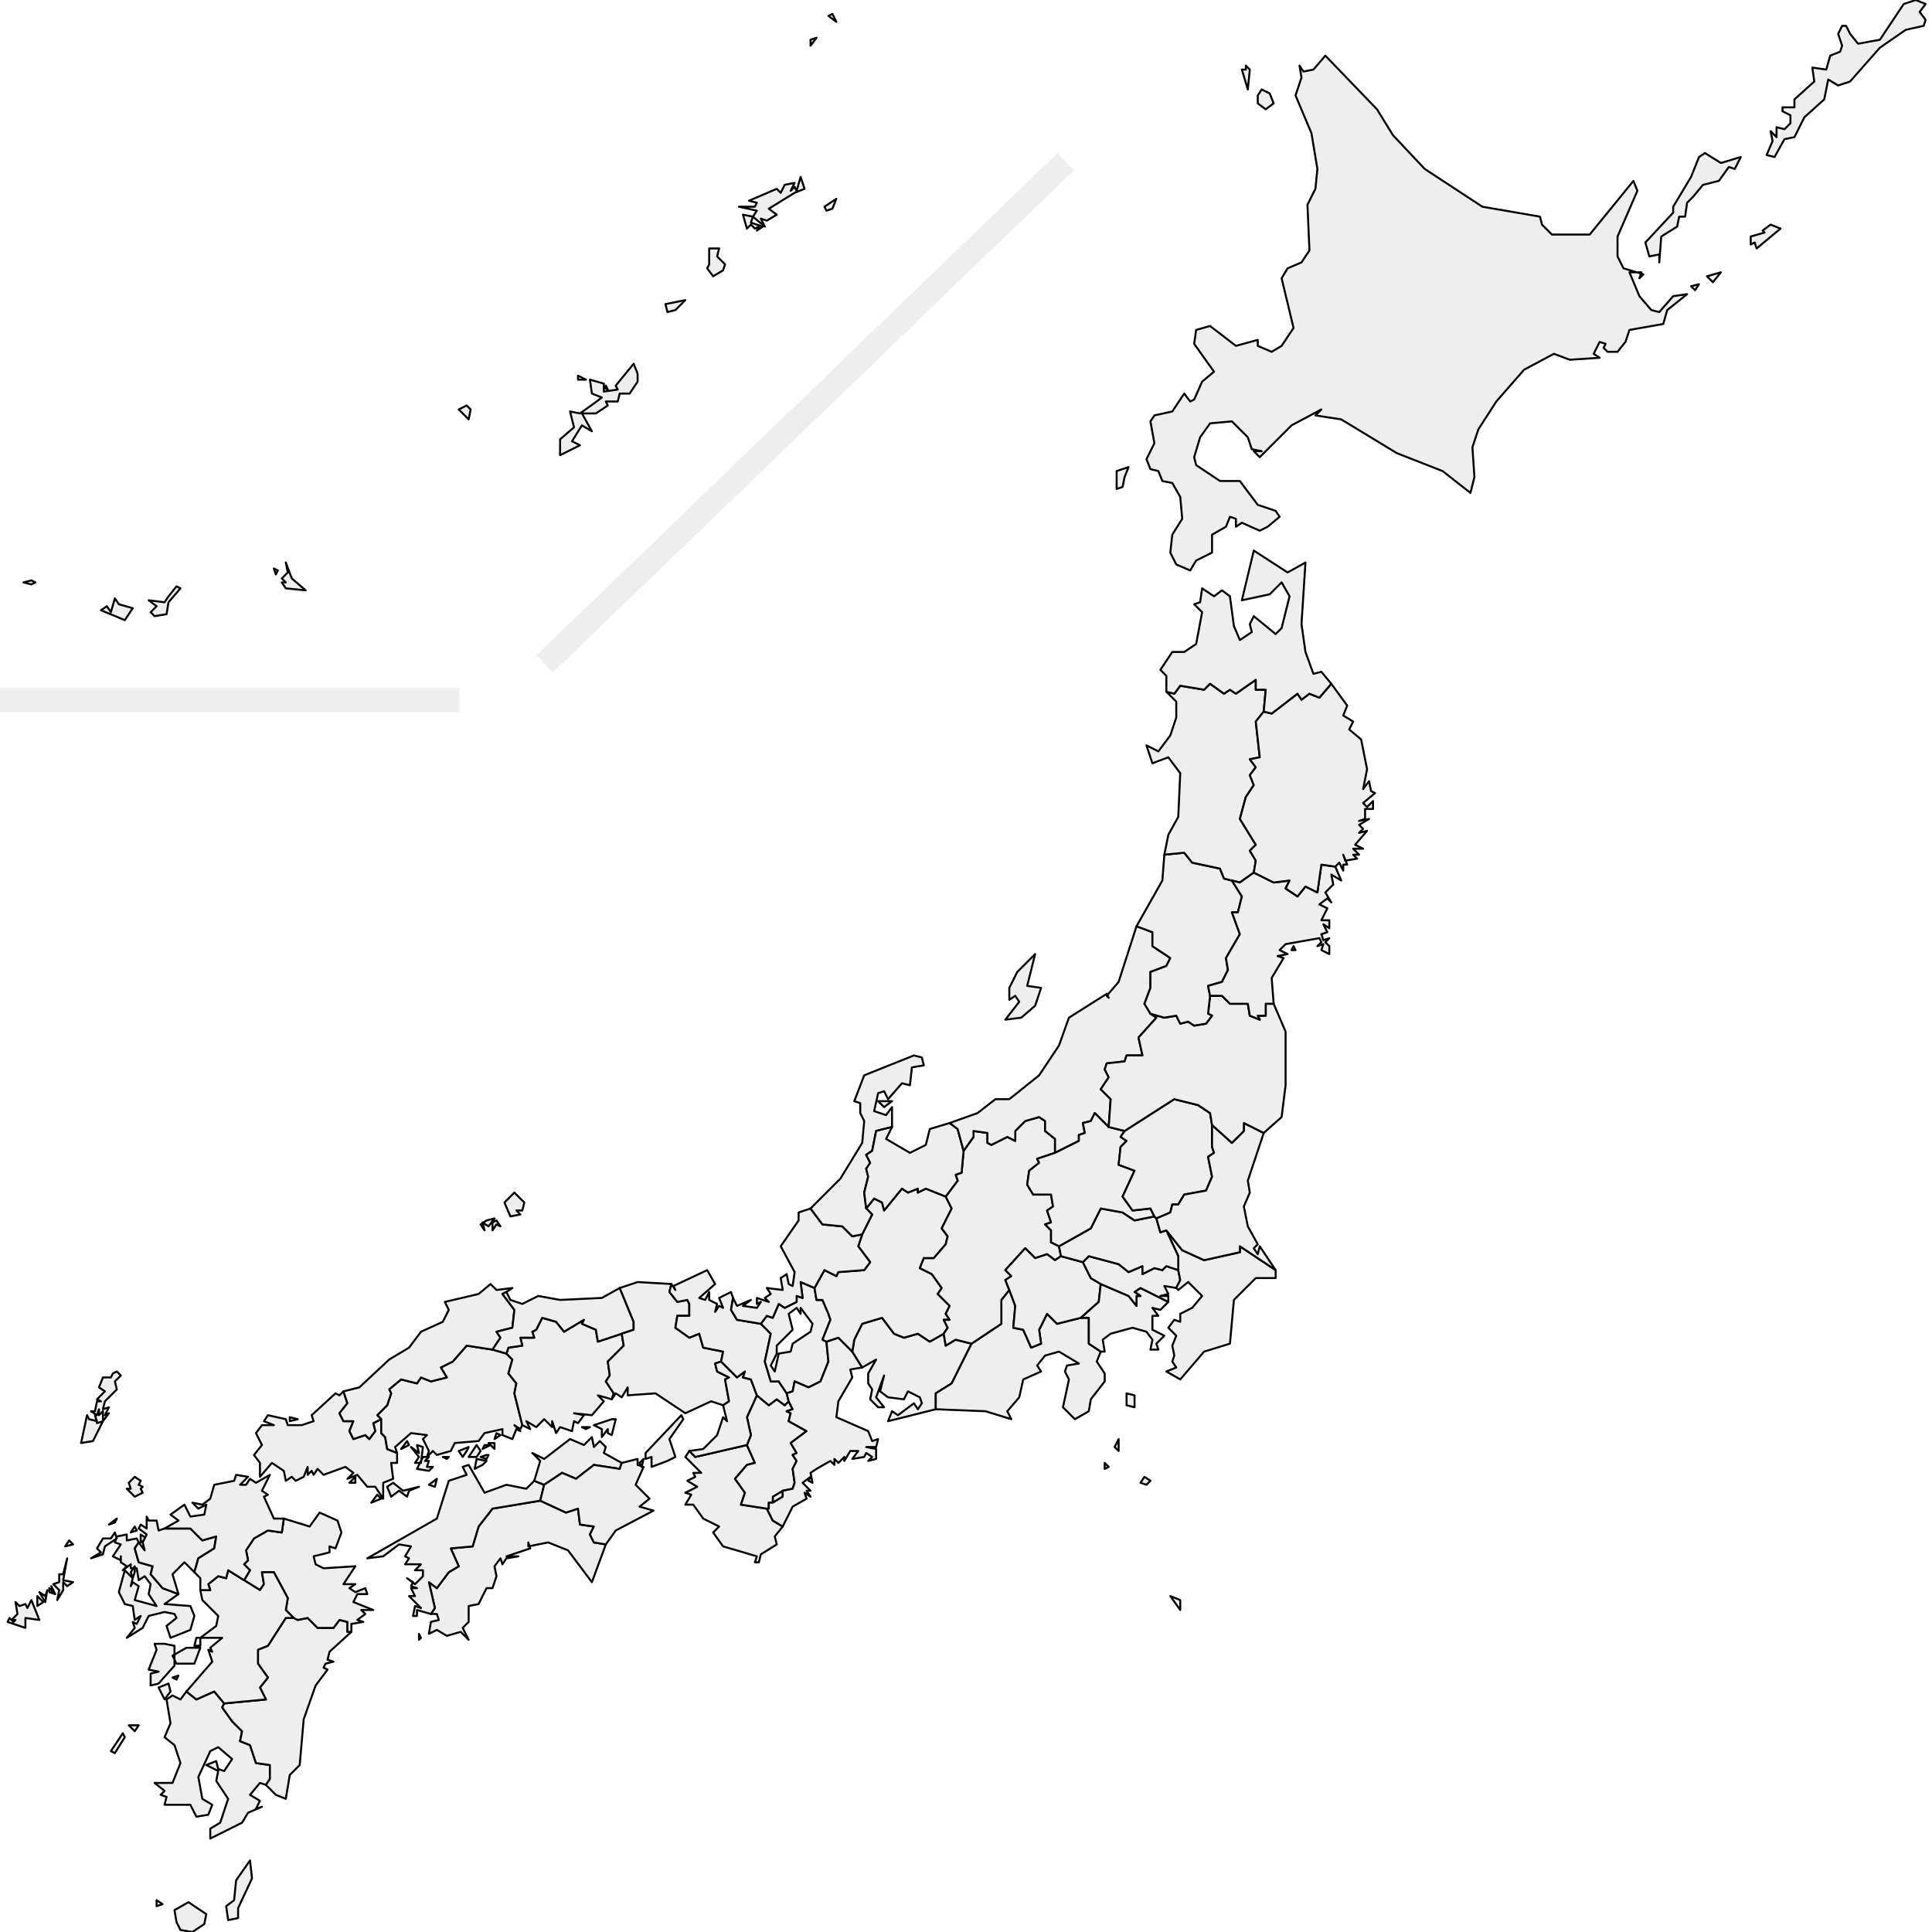
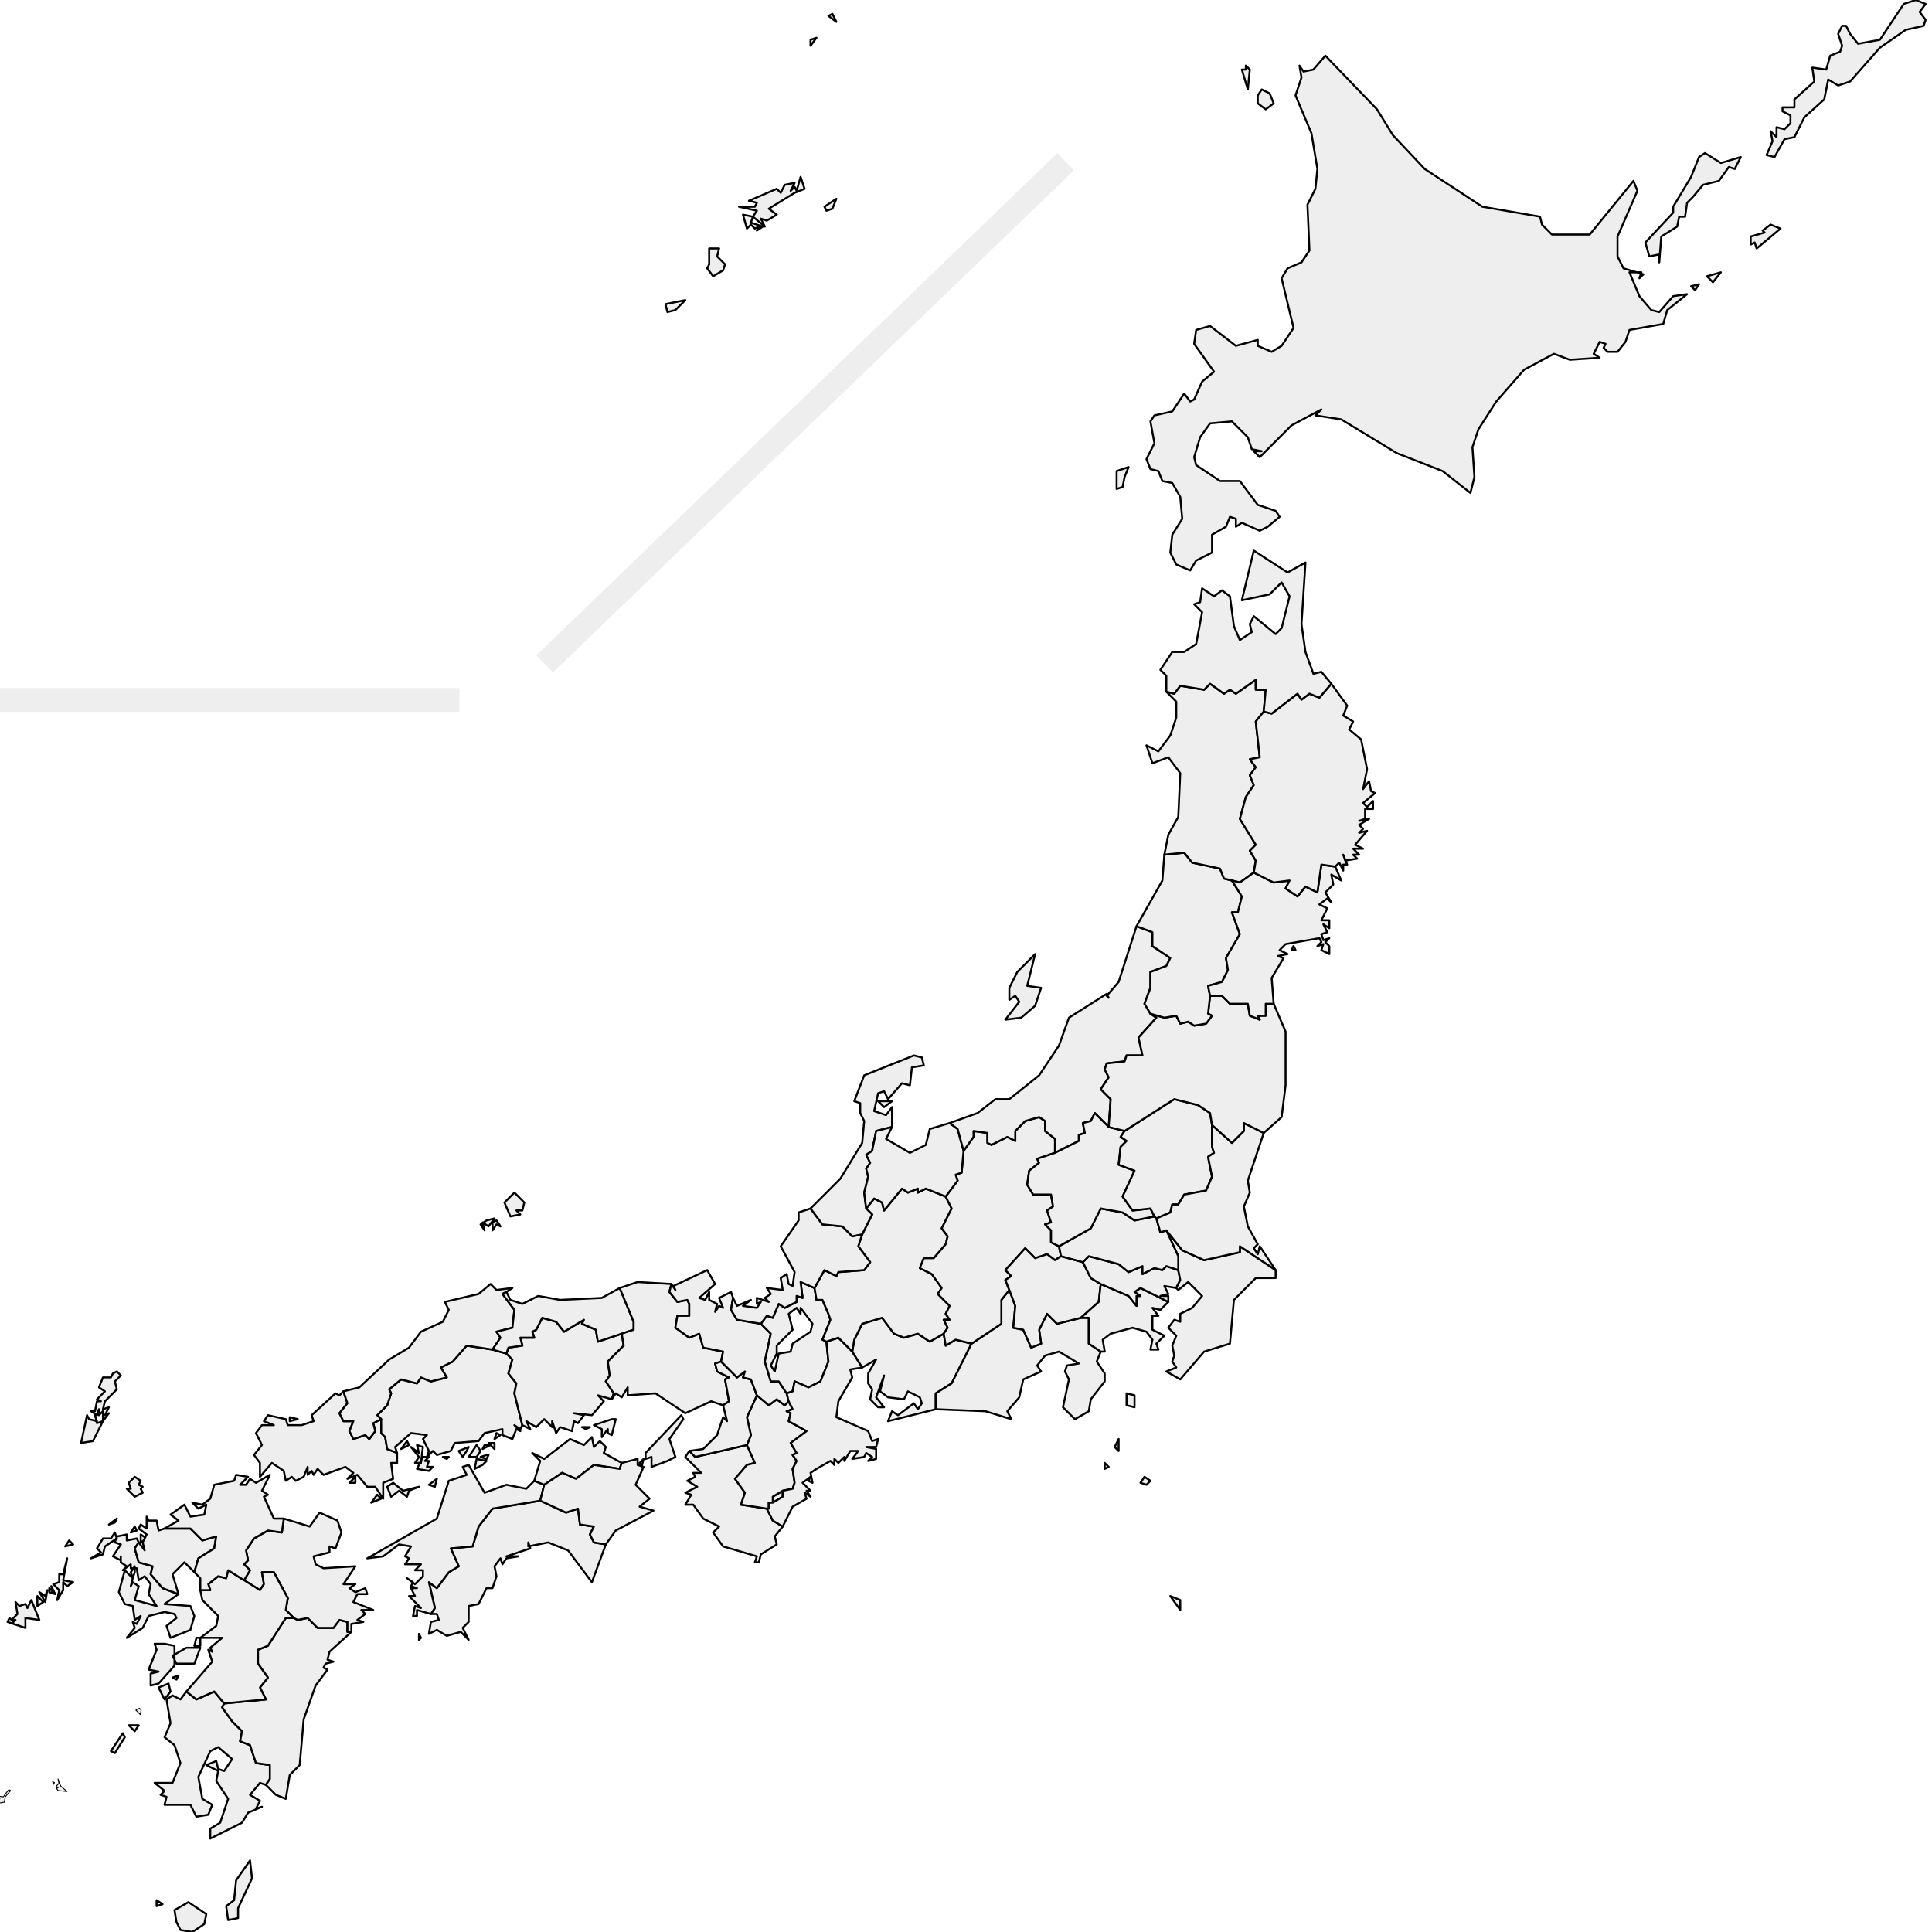
<svg xmlns="http://www.w3.org/2000/svg" class="geolonia-svg-map" viewBox="0 0 1000 1000">
  <g class="svg-map" transform="matrix(1.028807, 0, 0, 1.028807, -47.54424, -28.80658)">
    <g class="prefectures" transform="matrix(1, 0, 0, 1, 6, 18)">
-       <g class="okinawa kyushu-okinawa prefecture" data-code="47" stroke-linejoin="round" fill="#EEEEEE" fill-rule="nonzero" stroke="#000000" stroke-width="1.0" transform="translate(52, 193)">
+       <g class="okinawa kyushu-okinawa prefecture" data-code="47" stroke-linejoin="round" fill="#EEEEEE" fill-rule="nonzero" stroke="#000000" stroke-width="1.0" transform="translate(10, 860) scale(0.45)">
        <polygon points="4 109 6 110 4 111 0 110" />
        <polygon points="48 121 55 123 51 129 39 124 42 122 44 125 46 118" />
        <polygon points="132 113 130 110 132 110 130 108 133 105 132 100 135 108 142 114" />
        <polygon points="225 23 224 28 219 23 223 21" />
        <polygon points="73 117 77 112 79 113 73 120 72 126 66 127 64 125 67 122 63 119 71 120" />
        <polygon points="287 20 291 17 286 15 285 8 292 10 292 14 299 13 298 11 307 0 309 5 309 9 305 15 300 15 299 19 293 19 294 21 288 25 281 25 286 34 281 31 276 39 280 41 270 46 270 38 277 32 275 24 280 25" />
        <polygon points="127 106 126 103 128 104" />
        <polygon points="279 8 279 6 283 8" />
        <polygon points="293 11 294 13 292 12" />
      </g>
      <g class="kagoshima kyushu kyushu-okinawa prefecture" data-code="46" stroke-linejoin="round" fill="#EEEEEE" fill-rule="nonzero" stroke="#000000" stroke-width="1.0" transform="translate(96, 17)">
        <polygon points="23 949 26 951 23 952" />
        <polygon points="33 960 32 954 39 950 48 956 47 961 41 965 35 964" />
        <polygon points="64 953 64 958 59 959 58 952 62 949 63 939 70 929 71 938" />
        <polygon points="38 844 43 848 52 844 57 850 56 852 61 859 66 864 65 869 70 871 73 880 80 881 80 888 78 891 75 890 70 896 75 899 73 903 76 902 69 905 66 910 50 918 50 913 55 910 59 898 53 889 54 884 48 881 53 879 54 883 57 884 61 878 54 872 50 874 44 887 46 898 51 901 49 906 43 907 40 901 27 901 28 897 25 896 27 894 22 890 31 890 35 880 32 871 27 867 30 860 28 848 31 846 35 848" />
        <polygon points="31 837 34 836 33 838" />
        <polygon points="27 848 24 842 29 840 30 844" />
        <polygon points="4 868 6 865 7 867 2 875 0 874" />
        <polygon points="12 864 9 861 14 861" />
        <polygon points="284 149 280 150 279 146 289 144" />
        <polygon points="301 126 301 118 306 118 305 122 309 126 308 129 303 132 300 128" />
        <polygon points="363 98 360 99 359 97 365 93" />
        <polygon points="344 90 331 98 335 101 330 104 327 103 329 107 323 102 325 99 316 97 324 97 325 95 321 94 335 88 337 90 339 86 344 85 342 89 344 87 345 89 347 82 349 88" />
        <polygon points="324 108 322 106 320 108 318 101 323 102 322 105 328 107 325 109 326 107" />
        <polygon points="355 12 352 16 352 13" />
        <polygon points="361 1 363 0 365 4" />
      </g>
      <g class="miyazaki kyushu kyushu-okinawa prefecture" data-code="45" stroke-linejoin="round" fill="#EEEEEE" fill-rule="nonzero" stroke="#000000" stroke-width="1.0" transform="translate(152, 824)">
        <polygon points="36 0 38 1 43 0 48 5 56 5 59 1 63 2 63 7 65 7 54 17 53 21 56 22 52 23 51 25 53 26 47 34 41 51 39 74 34 79 32 91 27 89 22 84 24 81 24 74 17 73 14 64 9 62 10 57 5 52 0 45 1 43 22 41 19 35 23 30 18 23 18 16 23 14 32 0" />
      </g>
      <g class="oita kyushu kyushu-okinawa prefecture" data-code="44" stroke-linejoin="round" fill="#EEEEEE" fill-rule="nonzero" stroke="#000000" stroke-width="1.0" transform="translate(163, 771)">
        <polygon points="0 34 3 29 0 26 2 24 1 19 5 13 12 9 19 10 20 3 33 7 38 0 47 4 49 10 46 18 43 17 43 20 35 22 36 26 40 28 56 27 50 36 56 36 53 38 56 40 61 38 62 41 57 41 55 45 65 49 59 49 61 51 57 54 60 55 54 56 54 60 52 60 52 55 48 54 45 58 37 58 32 53 27 54 25 53 21 49 22 43 15 30 9 30 10 36 8 39" />
      </g>
      <g class="kumamoto kyushu kyushu-okinawa prefecture" data-code="43" stroke-linejoin="round" fill="#EEEEEE" fill-rule="nonzero" stroke="#000000" stroke-width="1.0" transform="translate(115, 800)">
        <path d="M8,37 L13,38 L13,48 L5,57 L1,58 L1,52 L5,51 L0,50 L4,40 L3,37 L8,37 Z M20,47 L14,47 L12,43 L19,39 L26,39 L23,47 L20,47 Z M24,34 L26,34 L26,38 L23,38 L24,34 Z M38,67 L33,61 L24,65 L19,61 L32,46 L30,40 L32,41 L31,39 L37,34 L26,34 L34,28 L35,23 L27,15 L26,10 L31,10 L30,7 L35,3 L39,4 L40,0 L48,5 L56,10 L58,7 L57,1 L63,1 L70,14 L69,20 L73,24 L69,24 L60,38 L55,40 L55,47 L60,54 L56,59 L59,65 L38,67 Z" />
      </g>
      <g class="nagasaki kyushu kyushu-okinawa prefecture" data-code="42" stroke-linejoin="round" fill="#EEEEEE" fill-rule="nonzero" stroke="#000000" stroke-width="1.0" transform="translate(44, 700)">
        <path d="M53,1 L55,0 L57,2 L54,5 L55,9 L49,15 L48,19 L51,18 L49,22 L51,21 L48,25 L48,20 L46,22 L46,19 L45,22 L42,20 L44,20 L45,15 L47,15 L45,14 L49,10 L46,8 L48,3 L52,3 L53,1 Z M46,29 L43,35 L37,36 L40,22 L41,24 L45,25 L44,22 L45,26 L48,25 L46,29 Z M67,59 L68,61 L64,63 L60,59 L62,59 L61,56 L64,53 L67,55 L66,57 L68,58 L67,59 Z M28,110 L25,115 L26,110 L23,107 L26,106 L26,102 L28,102 L30,94 L28,105 L33,106 L30,108 L28,106 L28,110 Z M24,112 L21,111 L21,109 L23,111 L22,108 L24,112 Z M19,113 L20,110 L19,116 L16,111 L19,113 Z M6,118 L9,117 L10,119 L12,115 L16,125 L9,124 L9,129 L0,126 L1,124 L3,126 L4,125 L2,125 L5,122 L4,116 L6,118 Z M65,80 L62,81 L64,78 L65,80 Z M67,82 L70,84 L67,86 L67,82 Z M29,88 L31,85 L33,87 L29,88 Z M54,76 L51,77 L55,74 L54,76 Z M66,86 L64,89 L66,96 L73,98 L72,102 L78,109 L86,112 L79,117 L92,118 L94,123 L92,130 L82,134 L80,128 L85,124 L84,122 L79,121 L71,123 L68,129 L60,134 L64,129 L63,126 L65,127 L67,123 L64,125 L63,118 L59,117 L56,111 L59,100 L63,104 L62,108 L63,106 L66,108 L64,115 L75,118 L71,112 L72,107 L69,103 L66,105 L65,99 L62,99 L62,97 L58,100 L60,98 L57,96 L57,93 L57,95 L53,93 L57,87 L54,86 L55,83 L60,82 L60,85 L65,84 L66,86 Z M49,88 L48,92 L42,94 L47,91 L45,89 L48,84 L52,84 L54,81 L55,84 L49,88 Z M15,115 L15,113 L18,116 L15,118 L15,115 Z M64,101 L63,104 L62,101 L64,98 L64,101 Z" />
      </g>
      <g class="saga kyushu kyushu-okinawa prefecture" data-code="41" stroke-linejoin="round" fill="#EEEEEE" fill-rule="nonzero" stroke="#000000" stroke-width="1.0" transform="translate(108, 773)">
        <polygon points="15 6 28 6 34 12 41 10 40 16 32 21 30 28 25 23 19 29 22 39 14 36 8 29 9 25 2 23 0 16 2 13 5 17 4 13 6 9 2 6 3 4 6 6 6 0 7 2 11 2 12 7" />
      </g>
      <g class="fukuoka kyushu kyushu-okinawa prefecture" data-code="40" stroke-linejoin="round" fill="#EEEEEE" fill-rule="nonzero" stroke="#000000" stroke-width="1.0" transform="translate(123, 752)">
        <polygon points="40 53 32 48 31 52 27 51 22 55 23 58 18 58 18 52 15 49 17 42 25 37 26 31 19 33 13 27 0 27 7 23 3 20 10 15 13 21 20 20 21 15 17 17 14 14 19 15 23 12 25 5 35 3 36 0 42 1 38 5 41 5 43 2 46 4 53 0 49 8 52 10 50 11 55 22 60 22 59 29 52 28 45 32 41 38 42 43 40 45 43 48" />
      </g>
      <g class="kochi shikoku prefecture" data-code="39" stroke-linejoin="round" fill="#EEEEEE" fill-rule="nonzero" stroke="#000000" stroke-width="1.0" transform="translate(251, 765)">
        <path d="M61,0 L74,6 L80,4 L81,12 L88,13 L86,17 L88,21 L94,22 L87,41 L75,25 L65,21 L55,23 L55,21 L56,24 L44,28 L50,28 L44,29 L42,32 L41,29 L38,33 L39,38 L37,44 L34,44 L30,52 L25,53 L25,61 L22,64 L25,70 L21,66 L14,68 L9,65 L5,67 L6,61 L10,60 L9,57 L6,57 L8,54 L5,41 L9,44 L15,36 L20,33 L16,24 L27,23 L30,13 L37,4 L61,0 Z M1,69 L0,70 L0,67 L1,69 Z" />
      </g>
      <g class="ehime shikoku prefecture" data-code="38" stroke-linejoin="round" fill="#EEEEEE" fill-rule="nonzero" stroke="#000000" stroke-width="1.0" transform="translate(225, 737)">
        <path d="M34,21 L31,20 L35,17 L34,21 Z M55,6 L51,6 L55,0 L57,3 L55,6 Z M60,5 L61,5 L60,7 L57,6 L60,5 Z M58,10 L54,12 L55,7 L60,8 L58,10 Z M32,85 L25,83 L25,86 L23,86 L24,81 L27,82 L21,76 L24,76 L22,72 L25,72 L22,71 L23,69 L20,67 L24,70 L28,66 L28,63 L24,63 L27,60 L19,60 L21,57 L19,56 L22,51 L16,50 L8,56 L0,57 L35,37 L41,18 L50,15 L48,11 L51,10 L59,24 L70,20 L80,22 L84,18 L89,20 L87,28 L63,32 L56,41 L53,51 L42,52 L46,61 L41,64 L35,72 L31,69 L34,82 L32,85 Z" />
      </g>
      <g class="kagawa shikoku prefecture" data-code="37" stroke-linejoin="round" fill="#EEEEEE" fill-rule="nonzero" stroke="#000000" stroke-width="1.0" transform="translate(308, 724)">
        <path d="M6,33 L1,31 L4,21 L0,17 L6,20 L19,10 L26,13 L30,9 L31,14 L34,11 L37,14 L36,17 L45,22 L44,25 L31,23 L22,30 L15,27 L6,33 Z M27,5 L25,4 L29,4 L27,5 Z M40,0 L42,0 L40,8 L38,7 L38,5 L35,9 L35,5 L31,3 L40,0 Z" />
      </g>
      <g class="tokushima shikoku prefecture" data-code="36" stroke-linejoin="round" fill="#EEEEEE" fill-rule="nonzero" stroke="#000000" stroke-width="1.0" transform="translate(312, 744)">
        <path d="M50,2 L52,0 L51,4 L50,2 Z M41,2 L49,0 L49,3 L52,4 L48,13 L55,20 L50,24 L57,26 L38,36 L33,43 L27,42 L25,38 L27,34 L20,33 L19,25 L13,27 L0,21 L2,13 L11,7 L18,10 L27,3 L40,5 L41,2 Z" />
      </g>
      <g class="yamaguchi chugoku prefecture" data-code="35" stroke-linejoin="round" fill="#EEEEEE" fill-rule="nonzero" stroke="#000000" stroke-width="1.0" transform="translate(168, 710)">
        <path d="M45,0 L47,6 L43,11 L45,15 L50,15 L48,20 L50,24 L56,22 L58,24 L61,20 L60,16 L64,14 L64,21 L66,23 L67,29 L72,31 L72,36 L69,36 L70,44 L65,46 L65,54 L61,48 L57,48 L52,42 L47,44 L50,41 L46,38 L35,42 L32,39 L30,42 L29,40 L27,42 L27,38 L25,43 L21,45 L19,43 L16,45 L15,40 L9,36 L3,43 L3,36 L0,32 L4,27 L1,21 L4,17 L10,17 L5,15 L7,12 L16,14 L17,17 L24,17 L30,15 L29,12 L41,1 L43,2 L45,0 Z M64,54 L59,56 L62,52 L64,54 Z M75,50 L83,48 L78,50 L77,53 L73,50 L69,53 L67,48 L70,46 L75,50 Z M18,15 L18,13 L22,14 L18,15 Z M51,46 L48,46 L51,43 L51,46 Z" />
      </g>
      <g class="hiroshima chugoku prefecture" data-code="34" stroke-linejoin="round" fill="#EEEEEE" fill-rule="nonzero" stroke="#000000" stroke-width="1.0" transform="translate(230, 687)">
        <path d="M73,40 L72,42 L69,40 L72,43 L70,42 L68,47 L63,45 L63,42 L54,44 L51,48 L39,49 L37,53 L30,55 L28,53 L25,56 L26,53 L23,47 L25,45 L17,44 L9,51 L10,54 L5,52 L4,46 L2,44 L2,37 L0,35 L5,30 L7,24 L6,22 L12,17 L20,19 L22,16 L27,18 L35,16 L32,11 L38,8 L45,0 L58,2 L65,4 L68,7 L66,14 L70,19 L69,24 L73,40 Z M45,53 L43,56 L41,53 L46,51 L45,53 Z M21,54 L20,50 L23,51 L22,59 L19,59 L21,56 L17,51 L21,54 Z M15,48 L16,50 L12,52 L15,48 Z M35,57 L33,56 L36,56 L35,57 Z M24,58 L26,58 L25,61 L28,61 L26,63 L20,62 L23,56 L26,56 L24,58 Z M59,49 L59,52 L56,49 L59,49 Z M57,50 L53,52 L54,50 L57,50 Z M60,44 L62,45 L59,47 L60,44 Z" />
      </g>
      <g class="okayama chugoku prefecture" data-code="33" stroke-linejoin="round" fill="#EEEEEE" fill-rule="nonzero" stroke="#000000" stroke-width="1.0" transform="translate(295, 673)">
        <polygon points="58 8 59 14 51 22 52 29 50 32 54 38 53 41 46 39 49 42 43 49 34 48 39 49 36 53 34 52 33 57 27 55 25 58 23 52 23 55 19 51 15 55 10 52 12 56 8 54 4 38 5 33 1 28 3 21 0 18 1 15 8 14 7 10 14 10 13 7 15 6 18 0 25 2 29 7 39 1 38 3 45 6 46 12" />
      </g>
      <g class="shimane chugoku prefecture" data-code="32" stroke-linejoin="round" fill="#EEEEEE" fill-rule="nonzero" stroke="#000000" stroke-width="1.0" transform="translate(211, 610)">
        <path d="M74,14 L78,13 L75,17 L72,15 L73,19 L71,16 L74,14 Z M79,16 L77,19 L77,15 L79,14 L81,17 L79,16 Z M83,5 L88,0 L93,5 L92,9 L89,9 L91,11 L86,12 L83,5 Z M2,100 L10,98 L25,84 L35,78 L41,70 L52,65 L55,59 L53,55 L70,51 L76,46 L79,49 L87,48 L84,50 L82,51 L88,59 L87,68 L79,70 L81,73 L77,79 L64,77 L57,85 L51,88 L54,93 L46,95 L41,93 L39,96 L31,94 L25,99 L26,101 L24,107 L19,112 L21,114 L17,116 L18,120 L15,124 L13,122 L7,124 L5,120 L7,115 L2,115 L0,111 L4,106 L2,100 Z" />
      </g>
      <g class="tottori chugoku prefecture" data-code="31" stroke-linejoin="round" fill="#EEEEEE" fill-rule="nonzero" stroke="#000000" stroke-width="1.0" transform="translate(288, 658)">
        <polygon points="7 33 0 31 4 25 2 22 10 20 11 11 5 3 7 2 9 6 15 8 23 4 34 6 55 5 64 0 71 17 71 21 65 23 53 27 52 21 45 18 46 16 36 22 32 17 25 15 22 21 20 22 21 25 14 25 15 29 8 30" />
      </g>
      <g class="wakayama kinki prefecture" data-code="30" stroke-linejoin="round" fill="#EEEEEE" fill-rule="nonzero" stroke="#000000" stroke-width="1.0" transform="translate(385, 737)">
        <path d="M41,32 L44,38 L49,41 L45,46 L46,50 L38,55 L37,59 L35,59 L36,56 L19,51 L14,44 L17,41 L9,37 L4,30 L0,30 L3,25 L0,24 L6,21 L1,18 L5,16 L4,14 L8,14 L0,6 L2,3 L5,6 L31,0 L35,9 L31,10 L25,17 L30,24 L28,30 L41,32 Z M49,23 L49,26 L44,29 L44,26 L49,23 Z" />
      </g>
      <g class="nara kinki prefecture" data-code="29" stroke-linejoin="round" fill="#EEEEEE" fill-rule="nonzero" stroke="#000000" stroke-width="1.0" transform="translate(410, 712)">
        <polygon points="24 48 19 51 19 54 17 54 17 57 16 57 3 55 5 49 0 42 6 35 10 34 6 25 8 20 6 11 11 0 17 5 21 2 25 5 27 3 29 7 26 8 28 9 27 13 36 18 28 24 31 29 29 30 31 33 29 37 30 44 29 47" />
      </g>
      <g class="hyogo kinki prefecture" data-code="28" stroke-linejoin="round" fill="#EEEEEE" fill-rule="nonzero" stroke="#000000" stroke-width="1.0" transform="translate(345, 655)">
        <path d="M31,90 L23,93 L23,88 L20,89 L20,86 L38,67 L39,69 L32,79 L35,88 L31,90 Z M3,59 L4,56 L0,50 L2,47 L1,40 L9,32 L8,26 L14,24 L14,20 L7,3 L16,0 L33,1 L32,5 L36,10 L41,9 L42,11 L42,17 L36,17 L35,23 L42,28 L47,26 L49,33 L59,35 L58,40 L55,41 L56,45 L62,48 L60,49 L62,60 L59,62 L53,60 L40,66 L25,56 L11,57 L11,53 L8,58 L5,56 L3,59 Z" />
      </g>
      <g class="osaka kinki prefecture" data-code="27" stroke-linejoin="round" fill="#EEEEEE" fill-rule="nonzero" stroke="#000000" stroke-width="1.0" transform="translate(387, 695)">
        <polygon points="16 0 24 8 28 5 27 8 31 9 34 17 29 28 31 37 29 42 3 48 0 45 7 44 14 37 17 28 19 30 17 22 20 20 18 9 20 8 14 5 13 1" />
      </g>
      <g class="kyoto kinki prefecture" data-code="26" stroke-linejoin="round" fill="#EEEEEE" fill-rule="nonzero" stroke="#000000" stroke-width="1.0" transform="translate(377, 649)">
        <polygon points="44 63 41 55 37 54 38 51 34 54 26 46 27 41 17 39 15 32 10 34 3 29 4 23 10 23 10 17 9 15 4 16 0 11 1 7 3 10 2 8 19 0 23 7 15 14 18 15 20 11 20 15 24 17 23 21 25 18 27 19 25 14 31 11 32 14 31 20 34 25 46 27 51 32 48 46 51 56 55 56 59 62 60 66 58 68 54 65 50 68" />
      </g>
      <g class="shiga kinki prefecture" data-code="25" stroke-linejoin="round" fill="#EEEEEE" fill-rule="nonzero" stroke="#000000" stroke-width="1.0" transform="translate(423, 655)">
        <path d="M20,0 L27,3 L28,9 L31,9 L34,16 L35,19 L31,29 L33,30 L34,40 L30,50 L24,53 L17,50 L16,55 L13,56 L9,50 L5,50 L2,40 L5,26 L0,21 L3,17 L6,18 L9,11 L12,13 L18,10 L18,7 L21,8 L20,0 Z M20,13 L20,16 L18,13 L14,16 L16,24 L8,32 L8,36 L5,42 L7,45 L9,36 L15,35 L16,31 L25,25 L26,21 L20,13 Z" />
      </g>
      <g class="mie kinki prefecture" data-code="24" stroke-linejoin="round" fill="#EEEEEE" fill-rule="nonzero" stroke="#000000" stroke-width="1.0" transform="translate(426, 683)">
        <polygon points="8 95 3 92 0 86 1 86 1 83 3 83 8 80 8 77 13 76 14 73 13 66 15 62 13 59 15 58 12 53 20 47 11 42 12 38 10 37 13 36 11 32 10 28 13 27 14 22 21 25 27 22 31 12 30 2 36 0 43 7 48 15 42 16 43 20 36 32 35 40 51 47 53 52 56 51 55 55 50 55 55 56 55 61 51 62 53 60 50 58 49 60 43 61 46 57 42 57 39 62 39 60 36 63 34 61 34 64 32 62 25 66 22 68 23 73 21 72 22 70 18 73 22 77 20 77 22 80 19 78 20 81 13 85" />
      </g>
      <g class="aichi chubu prefecture" data-code="23" stroke-linejoin="round" fill="#EEEEEE" fill-rule="nonzero" stroke="#000000" stroke-width="1.0" transform="translate(469, 673)">
        <polygon points="42 46 18 52 20 47 23 49 31 43 33 46 35 43 34 40 28 37 26 41 18 40 14 37 16 29 12 40 16 45 13 45 9 41 10 36 8 33 8 28 12 21 5 25 0 17 1 11 5 3 15 0 21 8 26 10 33 8 39 12 46 8 47 14 52 11 60 13 50 33 42 38" />
      </g>
      <g class="shizuoka chubu prefecture" data-code="22" stroke-linejoin="round" fill="#EEEEEE" fill-rule="nonzero" stroke="#000000" stroke-width="1.0" transform="translate(511, 659)">
        <polygon points="73 14 77 14 77 27 83 31 81 36 85 42 85 46 78 55 77 61 70 65 64 59 67 45 65 41 66 38 72 37 62 31 55 33 51 38 53 41 44 45 42 54 36 61 38 65 25 61 0 60 0 52 8 47 18 27 33 17 33 5 37 0 40 8 39 19 44 20 48 29 53 27 52 20 56 12 61 17" />
      </g>
      <g class="gifu chubu prefecture" data-code="21" stroke-linejoin="round" fill="#EEEEEE" fill-rule="nonzero" stroke="#000000" stroke-width="1.0" transform="translate(450, 608)">
        <polygon points="66 4 69 10 64 20 67 24 66 28 60 35 55 35 53 40 59 43 64 50 62 53 68 59 66 63 68 66 65 66 67 70 65 73 58 77 52 73 45 75 40 73 34 65 24 68 20 76 19 82 12 75 6 77 4 76 8 66 7 63 4 56 1 56 0 50 5 41 11 44 12 42 25 41 28 37 22 29 24 23 29 13 26 10 30 5 34 7 35 11 44 0 47 2 52 0 52 2 56 0" />
      </g>
      <g class="nagano chubu prefecture" data-code="20" stroke-linejoin="round" fill="#EEEEEE" fill-rule="nonzero" stroke="#000000" stroke-width="1.0" transform="translate(503, 572)">
        <polygon points="68 18 59 21 60 23 55 27 54 34 57 39 66 39 67 45 64 47 66 53 63 54 66 57 66 63 70 65 71 70 68 72 64 69 58 71 53 66 43 77 46 80 43 82 45 87 41 92 41 104 26 114 18 112 13 115 12 109 14 106 12 102 15 102 13 99 15 95 9 89 11 86 6 79 0 76 2 71 7 71 13 64 14 60 11 56 16 46 13 40 19 32 18 29 21 28 22 17 27 10 27 7 34 8 34 13 36 14 44 10 48 12 48 7 53 2 60 0 63 2 63 7 68 11" />
      </g>
      <g class="yamanashi chubu prefecture" data-code="19" stroke-linejoin="round" fill="#EEEEEE" fill-rule="nonzero" stroke="#000000" stroke-width="1.0" transform="translate(546, 638)">
        <polygon points="2 21 0 16 3 14 0 11 10 0 15 5 21 3 25 6 28 4 39 7 43 15 48 18 47 27 38 35 26 38 21 33 17 41 18 48 13 50 9 41 4 40 5 29" />
      </g>
      <g class="fukui chubu prefecture" data-code="18" stroke-linejoin="round" fill="#EEEEEE" fill-rule="nonzero" stroke="#000000" stroke-width="1.0" transform="translate(408, 618)">
        <polygon points="40 0 46 8 56 9 61 14 66 13 64 19 70 27 67 31 54 32 53 34 47 31 42 40 35 37 36 45 33 44 33 47 27 50 24 48 21 55 18 54 15 58 3 56 0 51 1 45 3 49 10 46 6 49 13 50 15 47 13 48 13 45 19 47 17 45 20 43 18 40 26 41 25 35 28 33 29 38 31 39 32 32 25 19 34 6 34 2" />
      </g>
      <g class="ishikawa chubu prefecture" data-code="17" stroke-linejoin="round" fill="#EEEEEE" fill-rule="nonzero" stroke="#000000" stroke-width="1.0" transform="translate(448, 541)">
        <path d="M37,26 L34,23 L41,23 L37,26 Z M28,77 L31,80 L26,90 L21,91 L16,86 L6,85 L0,77 L15,62 L26,44 L27,33 L25,29 L25,24 L22,23 L27,10 L52,0 L56,1 L57,5 L51,6 L50,15 L46,14 L39,22 L37,18 L34,19 L32,28 L38,30 L41,26 L41,36 L33,38 L31,48 L28,50 L30,54 L28,57 L29,61 L27,69 L28,77 Z" />
      </g>
      <g class="toyama chubu prefecture" data-code="16" stroke-linejoin="round" fill="#EEEEEE" fill-rule="nonzero" stroke="#000000" stroke-width="1.0" transform="translate(475, 575)">
        <polygon points="41 37 31 33 27 35 27 33 22 35 19 33 10 44 9 40 5 38 1 43 0 35 2 27 1 23 3 20 1 16 4 14 6 4 14 2 11 8 23 15 31 11 33 3 43 0 47 3 50 14 49 25 46 26 47 29" />
      </g>
      <g class="niigata chubu prefecture" data-code="15" stroke-linejoin="round" fill="#EEEEEE" fill-rule="nonzero" stroke="#000000" stroke-width="1.0" transform="translate(518, 476)">
        <path d="M7,113 L4,102 L0,99 L14,94 L23,87 L30,87 L45,75 L55,60 L60,46 L79,34 L80,36 L79,35 L85,28 L94,0 L102,3 L102,10 L111,16 L109,20 L101,23 L101,31 L98,39 L101,44 L104,46 L95,56 L97,65 L89,65 L88,68 L79,69 L78,72 L80,76 L76,82 L81,87 L80,101 L73,94 L71,98 L67,99 L68,104 L65,105 L65,108 L53,114 L53,107 L48,103 L48,98 L45,96 L38,98 L33,103 L33,108 L29,106 L21,110 L19,109 L19,104 L12,103 L12,106 L7,113 Z M36,46 L28,47 L35,38 L33,35 L30,37 L30,31 L34,23 L43,14 L39,30 L46,31 L43,40 L36,46 Z" />
      </g>
      <g class="kanagawa kanto prefecture" data-code="14" stroke-linejoin="round" fill="#EEEEEE" fill-rule="nonzero" stroke="#000000" stroke-width="1.0" transform="translate(584, 656)">
        <polygon points="10 0 24 6 28 11 28 6 30 6 27 4 30 2 44 9 40 13 36 12 39 16 36 16 36 23 42 26 38 30 39 33 35 33 36 28 33 24 26 22 15 25 11 28 12 34 10 34 4 30 4 17 0 17 9 9" />
      </g>
      <g class="tokyo kanto prefecture" data-code="13" stroke-linejoin="round" fill="#EEEEEE" fill-rule="nonzero" stroke="#000000" stroke-width="1.0" transform="translate(585, 642)">
        <path d="M49,173 L49,178 L44,171 L49,173 Z M34,113 L32,115 L29,114 L31,111 L34,113 Z M11,104 L13,106 L11,107 L11,104 Z M18,98 L16,96 L18,92 L18,98 Z M22,75 L22,69 L26,70 L26,76 L22,75 Z M48,7 L49,12 L47,16 L41,15 L43,19 L39,20 L43,20 L43,23 L29,16 L26,18 L29,20 L27,20 L27,25 L23,20 L9,14 L4,11 L0,3 L3,0 L18,4 L23,8 L30,5 L30,9 L36,6 L40,7 L42,5 L48,7 Z" />
      </g>
      <g class="chiba kanto prefecture" data-code="12" stroke-linejoin="round" fill="#EEEEEE" fill-rule="nonzero" stroke="#000000" stroke-width="1.0" transform="translate(627, 629)">
        <polygon points="5 29 7 25 6 20 6 13 0 0 8 10 19 15 37 11 37 8 55 20 55 24 45 24 34 35 32 57 19 61 7 75 0 71 5 69 3 66 4 63 3 58 5 53 1 49 4 45 7 46 7 42 13 39 18 33 11 26 6 30" />
      </g>
      <g class="saitama kanto prefecture" data-code="11" stroke-linejoin="round" fill="#EEEEEE" fill-rule="nonzero" stroke="#000000" stroke-width="1.0" transform="translate(573, 618)">
        <polygon points="48 4 49 5 51 12 54 11 54 11 60 24 60 31 54 29 52 31 48 30 42 33 42 29 35 32 30 28 15 24 12 27 1 24 0 19 16 10 21 0 32 2 38 6" />
      </g>
      <g class="gunma kanto prefecture" data-code="10" stroke-linejoin="round" fill="#EEEEEE" fill-rule="nonzero" stroke="#000000" stroke-width="1.0" transform="translate(557, 570)">
        <polygon points="64 52 54 54 48 50 37 48 32 58 16 67 12 65 12 59 9 56 12 55 10 49 13 47 12 41 3 41 0 36 1 29 6 25 5 23 14 20 26 14 26 11 29 10 28 5 32 4 34 0 41 7 49 9 47 12 50 14 47 17 46 26 54 29 48 42 53 49 62 48" />
      </g>
      <g class="tochigi kanto prefecture" data-code="9" stroke-linejoin="round" fill="#EEEEEE" fill-rule="nonzero" stroke="#000000" stroke-width="1.0" transform="translate(603, 563)">
        <polygon points="19 60 18 59 16 55 7 56 2 49 8 36 0 33 1 24 4 21 1 19 3 16 28 0 40 3 46 7 47 13 47 24 48 27 45 29 47 39 44 46 33 48 30 53 27 53 26 57" />
      </g>
      <g class="ibaraki kanto prefecture" data-code="8" stroke-linejoin="round" fill="#EEEEEE" fill-rule="nonzero" stroke="#000000" stroke-width="1.0" transform="translate(622, 575)">
        <polygon points="5 54 5 54 2 55 0 48 7 45 8 41 11 41 14 36 25 34 28 27 26 17 29 15 28 12 28 1 38 10 44 4 44 0 54 5 46 29 47 35 44 42 46 52 51 61 49 63 51 66 52 62 60 74 42 62 42 65 24 69 13 64" />
      </g>
      <g class="fukushima tohoku prefecture" data-code="7" stroke-linejoin="round" fill="#EEEEEE" fill-rule="nonzero" stroke="#000000" stroke-width="1.0" transform="translate(594, 511)">
        <polygon points="82 69 72 64 72 68 66 74 56 65 55 59 49 55 37 52 12 68 4 66 5 52 0 47 4 41 2 37 3 34 12 33 13 30 21 30 19 21 28 11 25 9 32 11 38 10 40 14 44 13 47 15 53 14 56 10 54 9 55 0 61 0 65 4 74 4 75 10 80 12 79 10 83 10 83 4 87 4 93 18 93 45 91 61" />
      </g>
      <g class="yamagata tohoku prefecture" data-code="6" stroke-linejoin="round" fill="#EEEEEE" fill-rule="nonzero" stroke="#000000" stroke-width="1.0" transform="translate(612, 439)">
        <polygon points="14 1 24 0 28 5 42 8 44 13 48 14 53 22 51 30 48 30 52 41 45 53 46 59 43 65 36 67 37 72 36 81 38 82 35 86 29 87 26 85 22 86 20 82 14 83 7 81 4 76 7 68 7 60 15 57 17 53 8 47 8 40 0 37 13 14" />
      </g>
      <g class="akita tohoku prefecture" data-code="5" stroke-linejoin="round" fill="#EEEEEE" fill-rule="nonzero" stroke="#000000" stroke-width="1.0" transform="translate(617, 352)">
        <polygon points="54 97 47 102 43 101 39 100 37 95 23 92 19 87 9 88 11 78 16 69 17 47 11 39 3 42 0 33 6 36 12 28 15 19 15 11 10 6 14 7 17 3 29 5 32 2 39 7 42 5 45 7 55 0 55 5 60 5 59 16 55 21 57 39 52 40 55 44 52 48 54 53 50 59 47 70 55 83 52 86 55 91" />
      </g>
      <g class="miyagi tohoku prefecture" data-code="4" stroke-linejoin="round" fill="#EEEEEE" fill-rule="nonzero" stroke="#000000" stroke-width="1.0" transform="translate(648, 445)">
        <path d="M33,70 L29,70 L29,76 L25,76 L26,78 L21,76 L20,70 L11,70 L7,66 L1,66 L0,61 L7,59 L10,53 L9,47 L16,35 L12,24 L15,24 L17,16 L12,8 L16,9 L23,4 L33,9 L41,8 L39,12 L45,16 L49,11 L55,14 L57,0 L64,1 L67,8 L62,5 L63,10 L59,14 L62,19 L60,17 L56,20 L60,22 L57,28 L61,28 L61,32 L58,30 L60,34 L57,35 L58,38 L61,37 L59,39 L61,41 L61,45 L57,43 L58,40 L55,41 L57,39 L56,37 L39,40 L36,43 L40,45 L35,46 L38,47 L32,57 L33,70 Z M43,41 L44,43 L42,43 L43,41 Z" />
      </g>
      <g class="iwate tohoku prefecture" data-code="3" stroke-linejoin="round" fill="#EEEEEE" fill-rule="nonzero" stroke="#000000" stroke-width="1.0" transform="translate(664, 354)">
        <polygon points="48 92 41 91 39 105 33 102 29 107 23 103 25 99 17 100 7 95 8 89 5 84 8 81 0 68 3 57 7 51 5 46 8 42 5 38 10 37 8 19 12 14 16 15 29 5 31 8 35 5 40 7 46 0 54 11 52 16 57 19 55 23 61 28 64 43 62 53 65 49 66 54 68 55 62 60 64 62 67 59 67 63 63 63 63 68 60 69 65 68 60 71 62 73 60 75 64 74 58 81 62 83 57 83 60 86 57 86 59 88 53 89 52 86 54 91 52 91 52 94 50 90" />
      </g>
      <g class="aomori tohoku prefecture" data-code="2" stroke-linejoin="round" fill="#EEEEEE" fill-rule="nonzero" stroke="#000000" stroke-width="1.0" transform="translate(624, 287)">
        <polygon points="3 71 3 63 0 60 6 51 12 51 18 47 21 31 17 27 20 26 21 19 27 23 31 20 35 23 37 38 40 45 46 41 45 37 47 33 58 42 61 39 65 23 61 16 55 22 41 25 47 0 64 11 73 6 71 37 73 51 77 62 81 61 86 67 80 74 75 72 71 75 69 72 56 82 52 81 53 70 48 70 48 65 38 72 35 70 32 72 25 67 22 70 10 68 7 72" />
      </g>
      <g class="hokkaido prefecture" data-code="1" stroke-linejoin="round" fill="#EEEEEE" fill-rule="nonzero" stroke="#000000" stroke-width="1.0" transform="translate(602, 10)">
        <path d="M4,240 L3,245 L0,246 L0,237 L6,235 L4,240 Z M33,261 L32,250 L28,243 L23,242 L21,237 L17,236 L15,231 L19,223 L17,212 L19,209 L28,207 L34,198 L37,202 L39,201 L43,192 L49,187 L39,173 L40,166 L47,164 L60,174 L71,171 L71,174 L78,177 L83,174 L89,165 L83,140 L86,135 L93,132 L97,126 L96,103 L100,95 L101,85 L98,67 L90,48 L93,39 L92,33 L94,36 L99,35 L105,28 L131,55 L139,68 L155,85 L184,104 L213,109 L214,113 L219,118 L238,118 L260,91 L262,96 L252,119 L252,129 L255,135 L265,138 L263,140 L264,137 L258,137 L263,149 L269,156 L273,157 L280,149 L287,148 L277,156 L275,163 L258,166 L256,172 L252,177 L247,177 L245,175 L246,173 L243,172 L240,178 L243,180 L228,181 L220,178 L205,186 L191,202 L182,216 L179,225 L180,240 L178,248 L164,237 L141,228 L113,211 L100,209 L103,206 L88,214 L72,230 L69,227 L73,227 L68,226 L66,220 L58,212 L47,213 L42,220 L39,230 L40,234 L52,242 L62,242 L71,254 L80,257 L82,260 L76,265 L72,267 L63,263 L60,265 L60,261 L57,260 L55,265 L48,269 L48,278 L40,282 L37,287 L30,284 L27,278 L28,269 L33,261 Z M71,48 L73,45 L77,47 L79,52 L75,55 L71,52 L71,48 Z M65,35 L65,33 L67,35 L66,45 L63,35 L65,35 Z M369,17 L367,13 L365,13 L363,17 L365,23 L364,26 L359,28 L357,35 L350,34 L351,41 L341,50 L341,54 L335,54 L335,56 L339,58 L339,62 L336,65 L332,64 L332,69 L329,66 L330,71 L327,78 L331,79 L336,70 L341,69 L346,59 L356,50 L358,40 L363,43 L369,41 L384,24 L397,15 L406,13 L407,10 L404,6 L407,2 L402,0 L396,2 L384,20 L373,22 L369,17 Z M290,99 L295,93 L303,91 L308,84 L311,85 L314,79 L304,82 L296,77 L293,79 L289,89 L280,104 L280,107 L266,122 L268,129 L273,128 L273,132 L274,119 L282,114 L283,109 L286,109 L287,102 L290,99 Z M322,125 L334,115 L329,113 L325,116 L326,117 L319,119 L319,123 L321,122 L322,125 Z M300,142 L304,137 L297,139 L300,142 Z M291,146 L293,143 L289,144 L291,146 Z" />
      </g>
    </g>
    <g class="boundary-line" stroke="#EEEEEE" stroke-width="12" stroke-linejoin="round" style="">
      <line x1="320.227" y1="361.996" x2="582.351" y2="109.378" style="" />
      <line x1="277.337" y1="380.162" x2="46.213" y2="380.162" style="" />
    </g>
  </g>
</svg>
